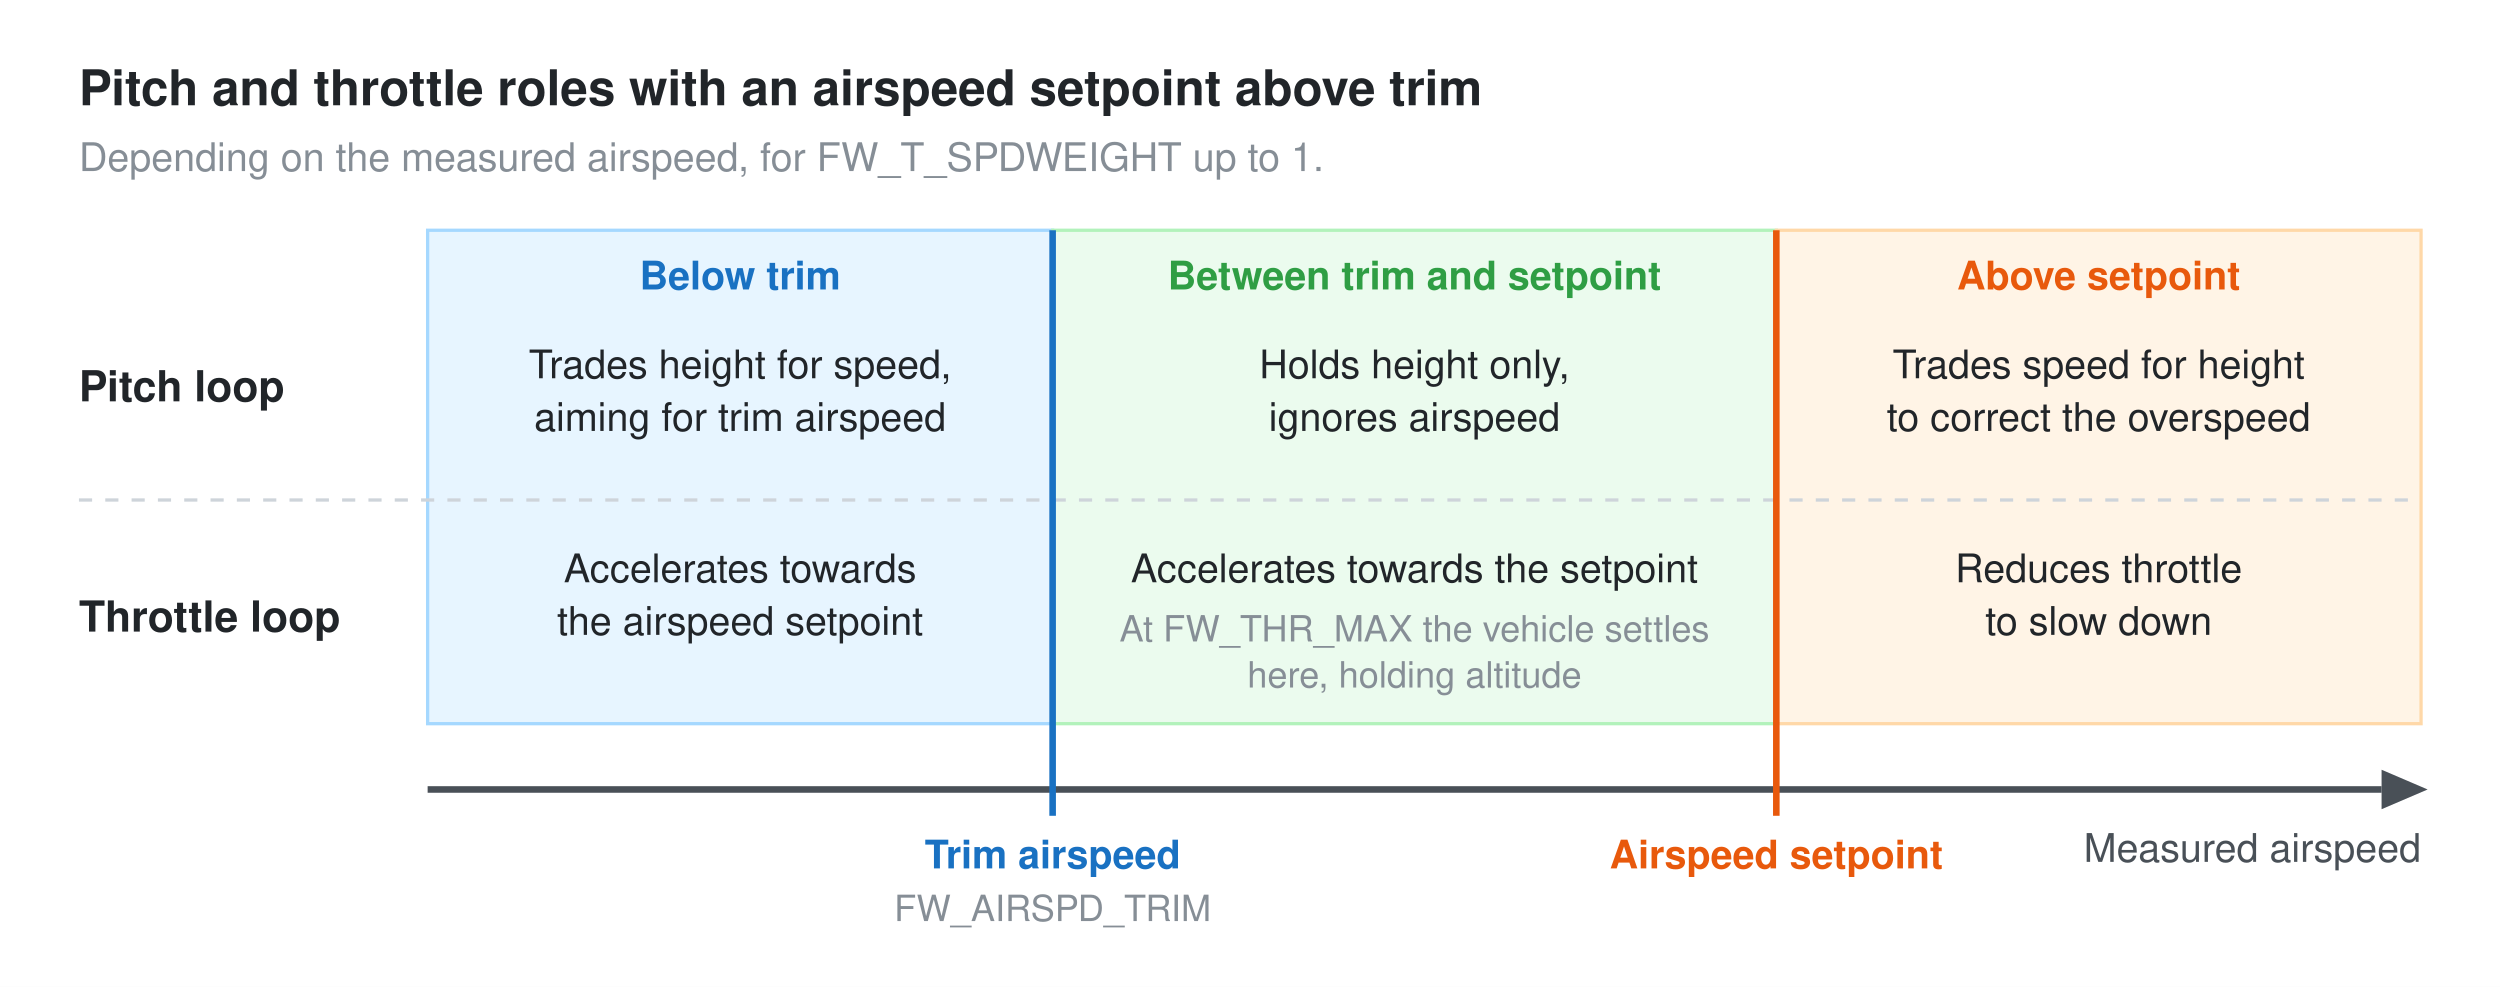
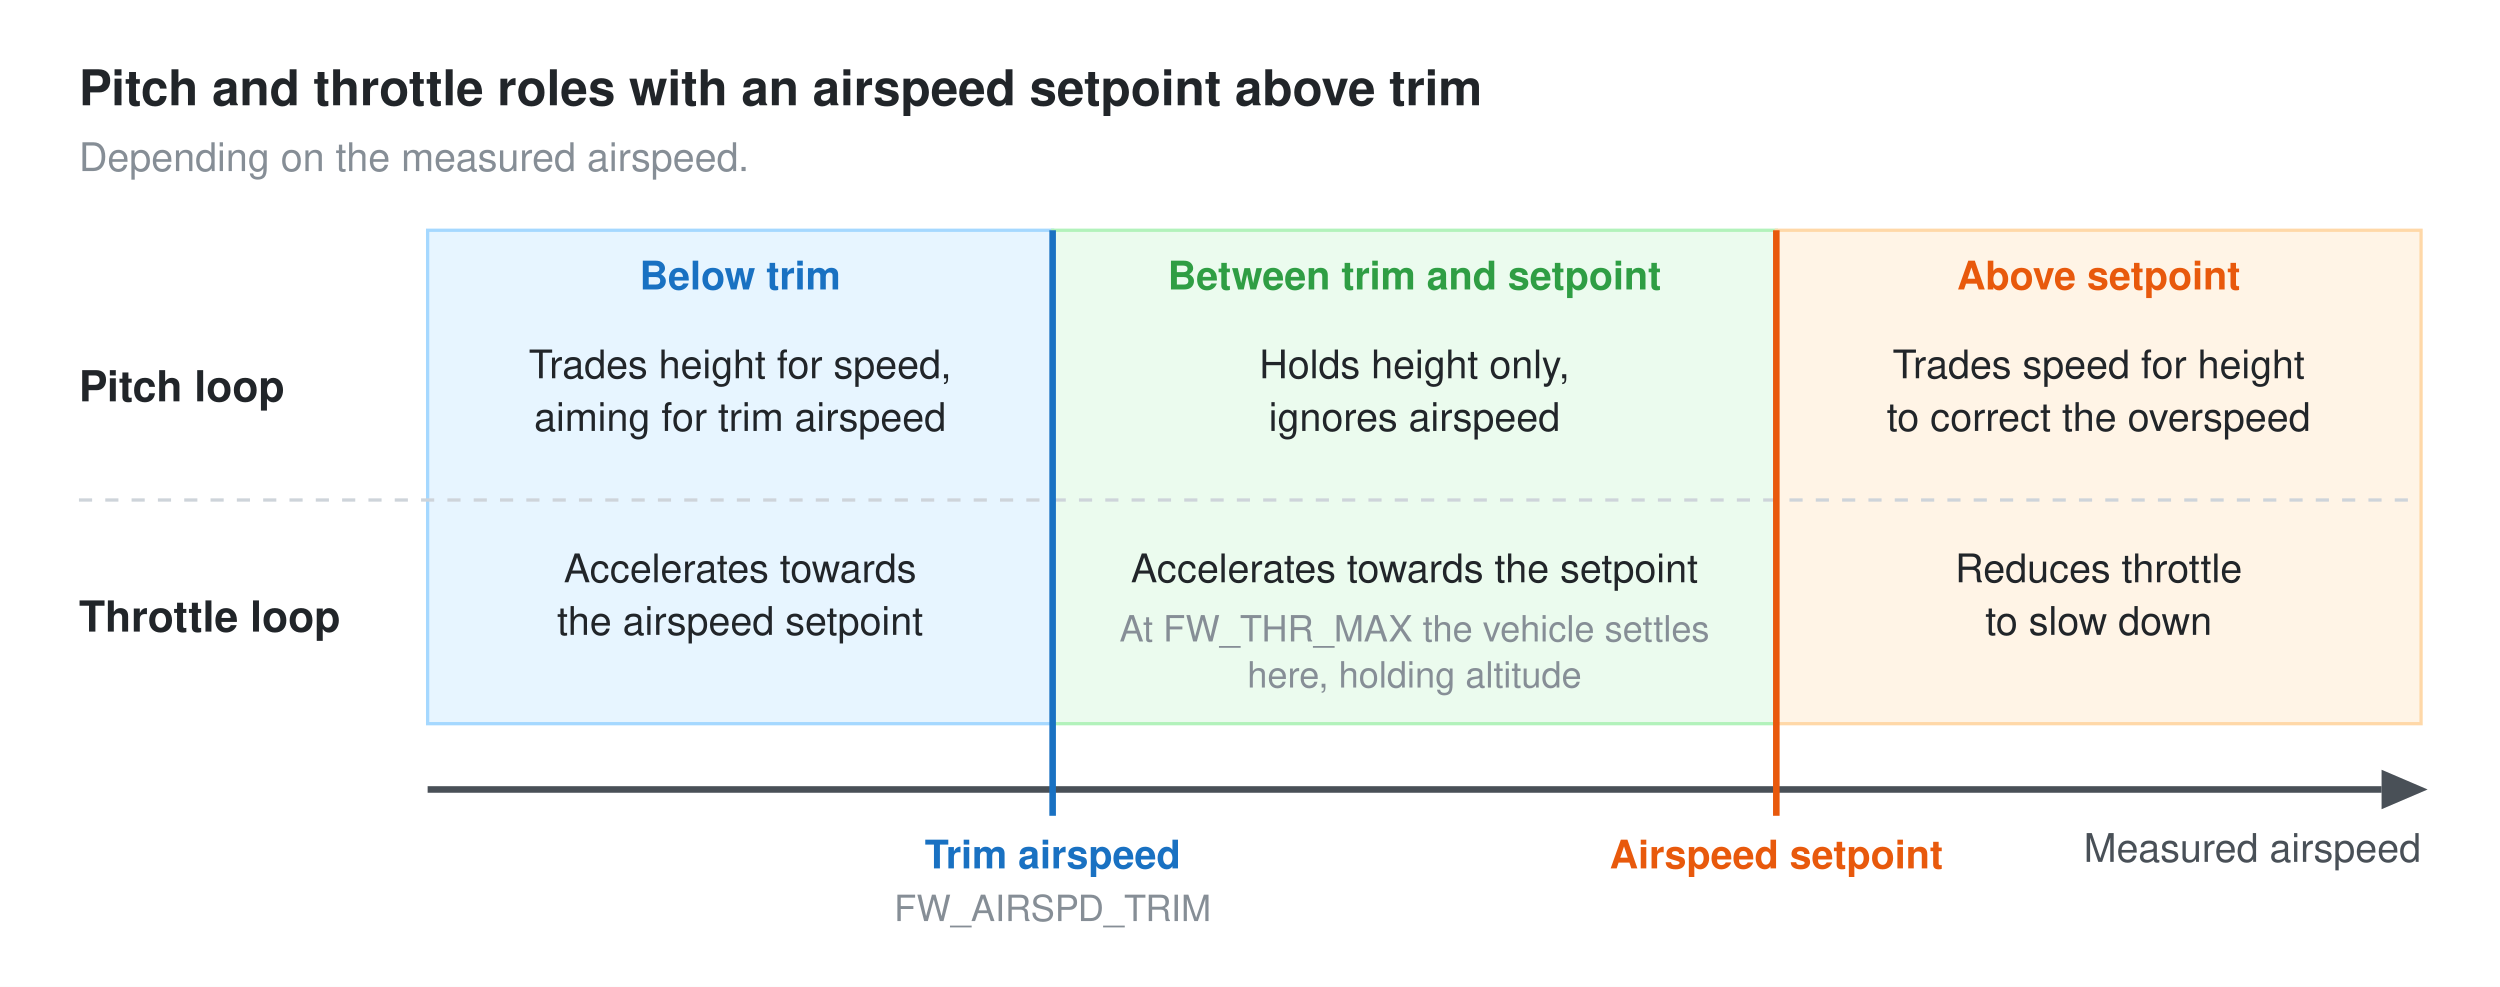
<svg xmlns="http://www.w3.org/2000/svg" viewBox="0 0 760 300" width="760" height="300" font-family="Helvetica, Arial, sans-serif">
  <rect width="760" height="300" fill="#ffffff" />
  <text x="24" y="32" font-size="15" font-weight="bold" fill="#212529">Pitch and throttle roles with an airspeed setpoint above trim</text>
-   <text x="24" y="52" font-size="12" fill="#868e96">Depending on the measured airspeed, for FW_T_SPDWEIGHT up to 1.</text>
+   <text x="24" y="52" font-size="12" fill="#868e96">Depending on the measured airspeed.</text>
  <rect x="130" y="70" width="190" height="150" fill="#e7f5ff" stroke="#a5d8ff" />
  <rect x="320" y="70" width="220" height="150" fill="#ebfbee" stroke="#b2f2bb" />
  <rect x="540" y="70" width="196" height="150" fill="#fff4e6" stroke="#ffd8a8" />
  <text x="225" y="88" font-size="12" font-weight="bold" fill="#1971c2" text-anchor="middle">Below trim</text>
  <text x="430" y="88" font-size="12" font-weight="bold" fill="#2f9e44" text-anchor="middle">Between trim and setpoint</text>
  <text x="638" y="88" font-size="12" font-weight="bold" fill="#e8590c" text-anchor="middle">Above setpoint</text>
  <line x1="24" y1="152" x2="736" y2="152" stroke="#ced4da" stroke-dasharray="4 4" />
  <text x="24" y="122" font-size="13" font-weight="bold" fill="#212529">Pitch loop</text>
  <text x="24" y="192" font-size="13" font-weight="bold" fill="#212529">Throttle loop</text>
  <text x="225" y="115" font-size="12" fill="#212529" text-anchor="middle">Trades height for speed,</text>
  <text x="225" y="131" font-size="12" fill="#212529" text-anchor="middle">aiming for trim airspeed</text>
  <text x="430" y="115" font-size="12" fill="#212529" text-anchor="middle">Holds height only,</text>
  <text x="430" y="131" font-size="12" fill="#212529" text-anchor="middle">ignores airspeed</text>
  <text x="638" y="115" font-size="12" fill="#212529" text-anchor="middle">Trades speed for height</text>
  <text x="638" y="131" font-size="12" fill="#212529" text-anchor="middle">to correct the overspeed</text>
  <text x="225" y="177" font-size="12" fill="#212529" text-anchor="middle">Accelerates towards</text>
  <text x="225" y="193" font-size="12" fill="#212529" text-anchor="middle">the airspeed setpoint</text>
  <text x="430" y="177" font-size="12" fill="#212529" text-anchor="middle">Accelerates towards the setpoint</text>
  <text x="430" y="195" font-size="11" fill="#868e96" text-anchor="middle">At FW_THR_MAX the vehicle settles</text>
  <text x="430" y="209" font-size="11" fill="#868e96" text-anchor="middle">here, holding altitude</text>
  <text x="638" y="177" font-size="12" fill="#212529" text-anchor="middle">Reduces throttle</text>
  <text x="638" y="193" font-size="12" fill="#212529" text-anchor="middle">to slow down</text>
  <line x1="130" y1="240" x2="724" y2="240" stroke="#495057" stroke-width="2" />
  <path d="M 724 234 L 738 240 L 724 246 Z" fill="#495057" />
  <text x="736" y="262" font-size="12" fill="#495057" text-anchor="end">Measured airspeed</text>
  <line x1="320" y1="70" x2="320" y2="248" stroke="#1971c2" stroke-width="2" />
  <text x="320" y="264" font-size="12" font-weight="bold" fill="#1971c2" text-anchor="middle">Trim airspeed</text>
  <text x="320" y="280" font-size="11" fill="#868e96" text-anchor="middle">FW_AIRSPD_TRIM</text>
  <line x1="540" y1="70" x2="540" y2="248" stroke="#e8590c" stroke-width="2" />
  <text x="540" y="264" font-size="12" font-weight="bold" fill="#e8590c" text-anchor="middle">Airspeed setpoint</text>
</svg>
